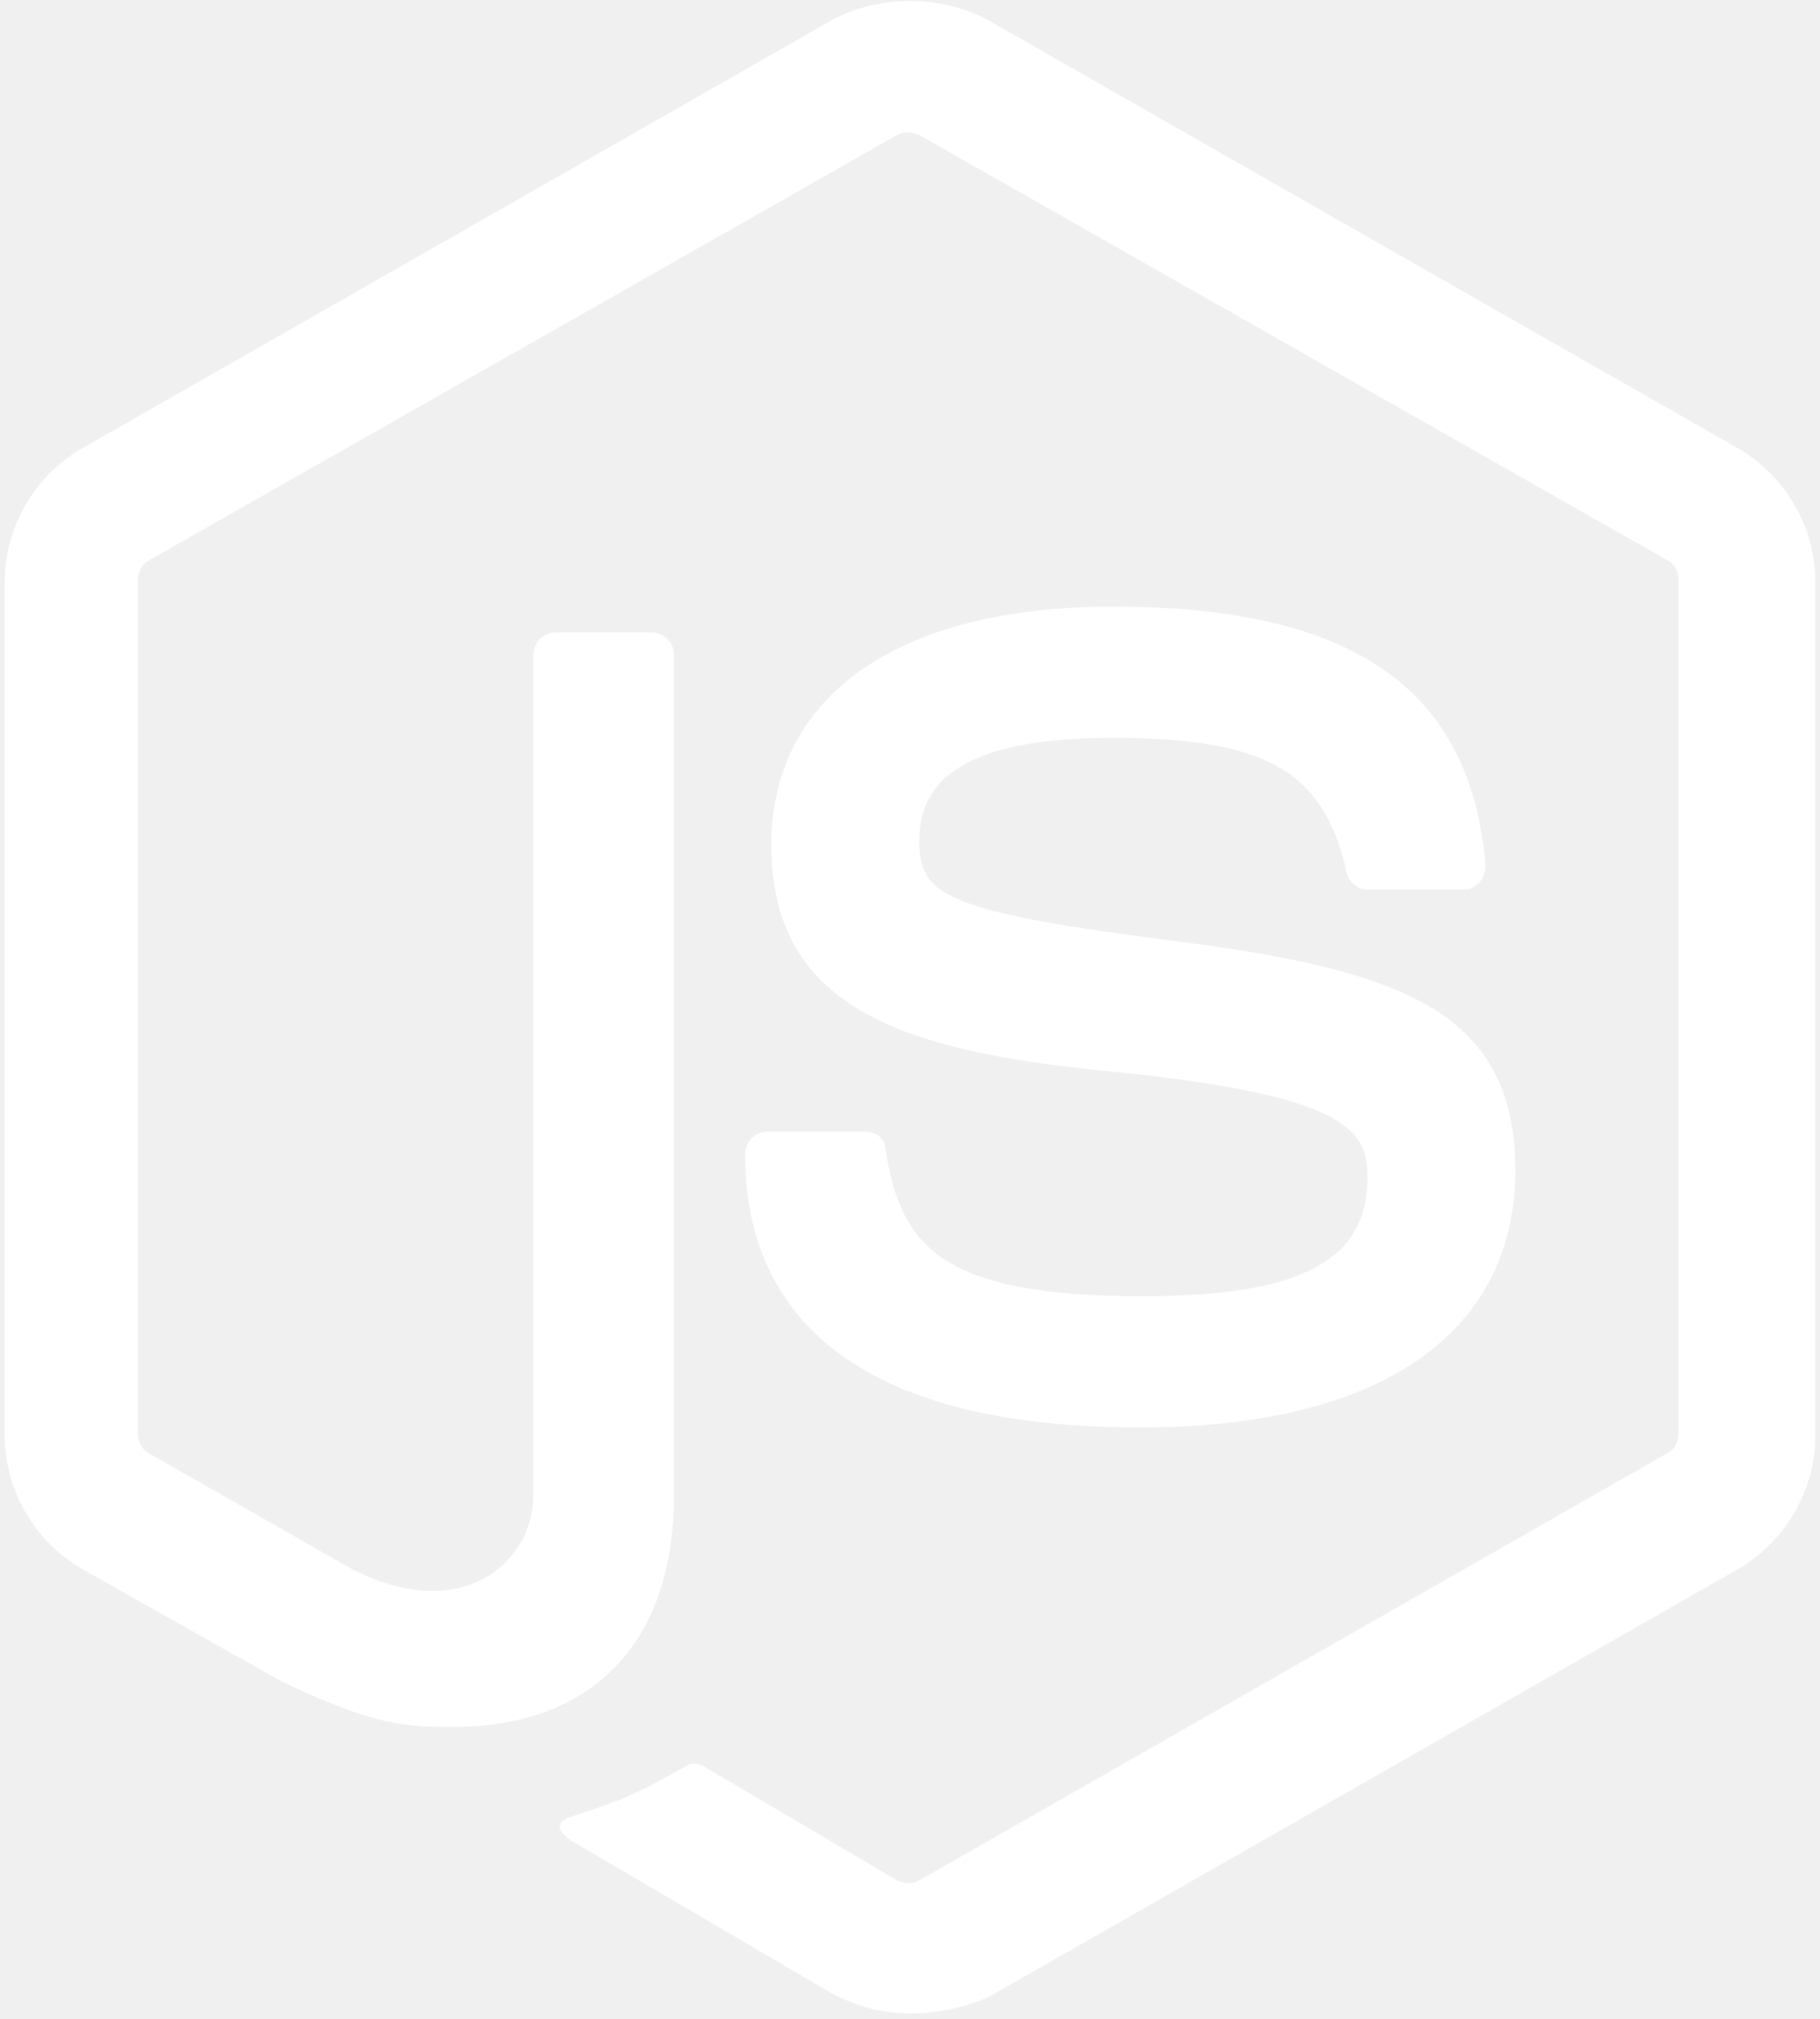
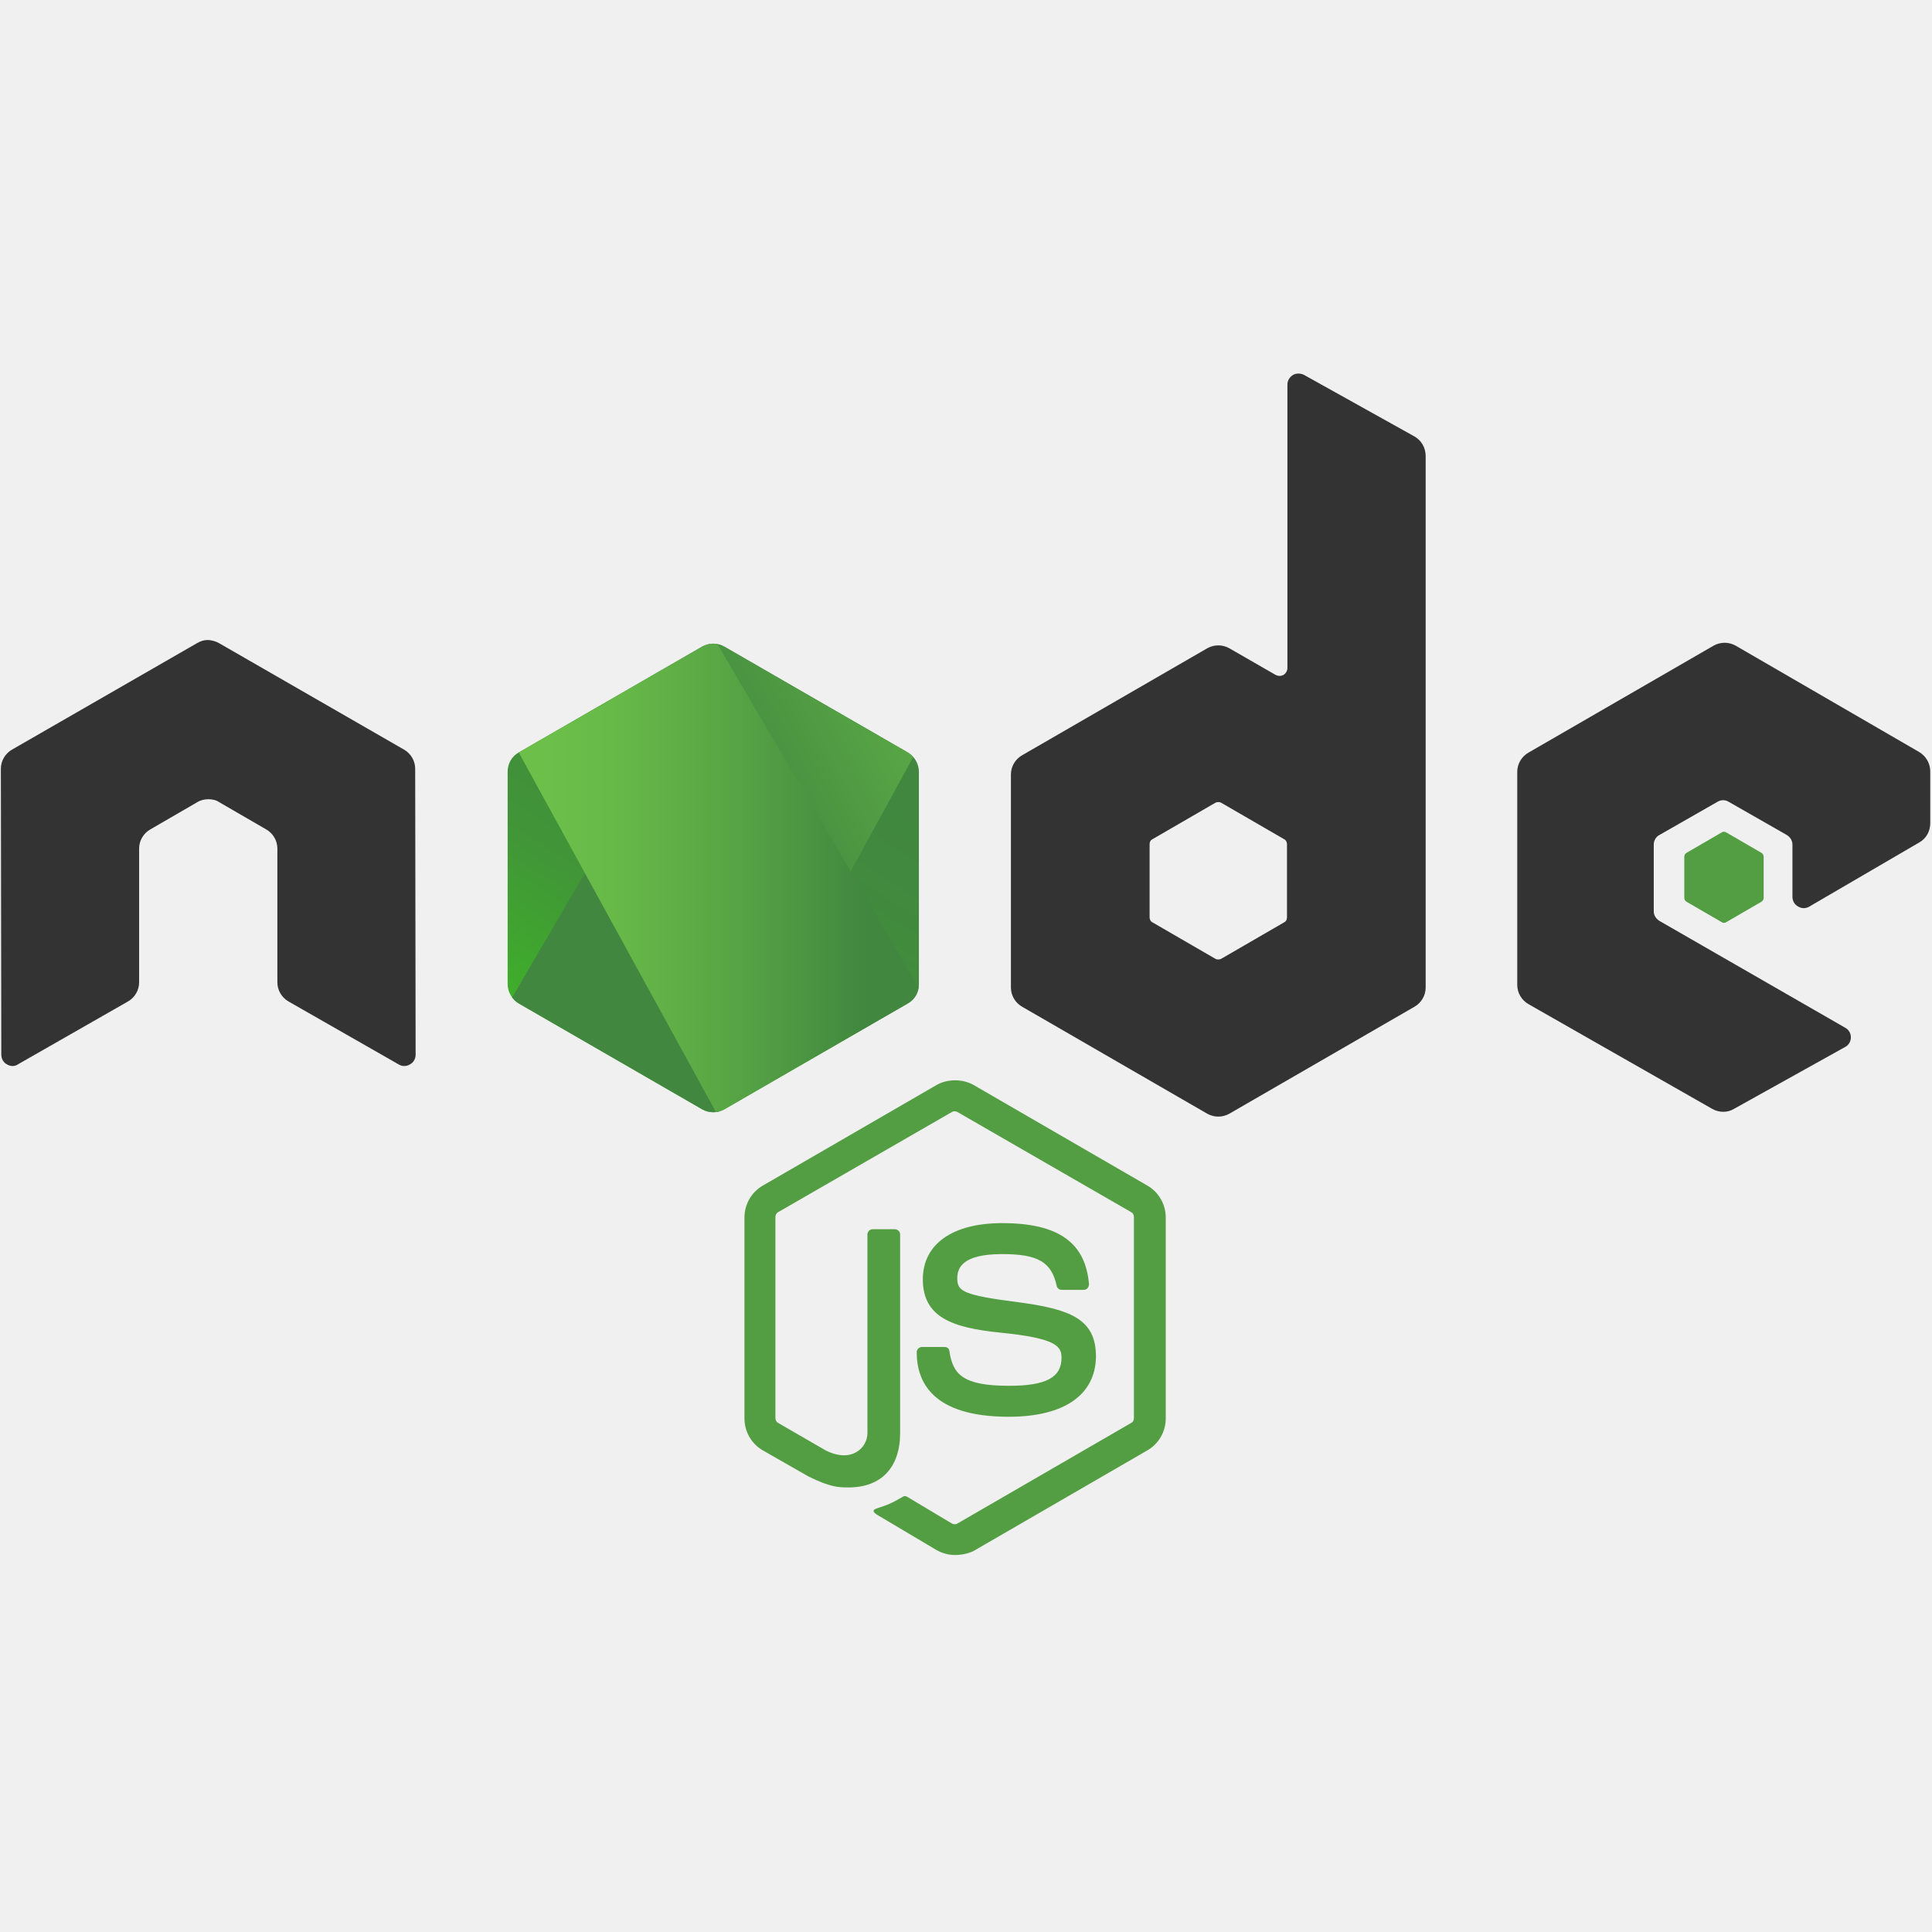
- <svg xmlns="http://www.w3.org/2000/svg" width="274" height="304" viewBox="0 0 274 304" fill="none">
-   <path d="M137.048 303.164C132.808 303.164 128.856 302.051 125.192 300.097L87.642 278.101C81.996 275.034 84.819 273.921 86.513 273.364C94.14 270.853 95.546 270.297 103.45 265.843C104.302 265.286 105.432 265.57 106.273 266.126L135.067 283.112C136.196 283.668 137.613 283.668 138.454 283.112L251.093 218.805C252.222 218.249 252.787 217.135 252.787 215.738V87.43C252.787 86.033 252.222 84.92 251.093 84.363L138.465 20.34C137.336 19.784 135.919 19.784 135.077 20.34L22.439 84.373C21.309 84.93 20.745 86.327 20.745 87.441V215.77C20.745 216.883 21.309 218.28 22.439 218.837L53.214 236.379C69.874 244.73 80.313 234.982 80.313 225.244V98.564C80.313 96.894 81.73 95.224 83.701 95.224H98.103C99.796 95.224 101.49 96.621 101.49 98.564V225.223C101.49 247.219 89.347 260.024 68.18 260.024C61.682 260.024 56.601 260.024 42.209 253.059L12.564 236.358C5.214 232.188 0.697 224.394 0.697 216.043V87.714C0.697 79.363 5.214 71.569 12.553 67.388L125.192 3.082C132.254 -0.815 141.852 -0.815 148.904 3.082L261.543 67.388C268.882 71.569 273.399 79.363 273.399 87.714V216.043C273.399 224.394 268.882 232.188 261.543 236.368L148.904 300.675C145.24 302.334 141 303.164 137.048 303.164ZM171.775 214.929C122.369 214.929 112.207 192.661 112.207 173.732C112.207 172.062 113.623 170.392 115.594 170.392H130.273C131.967 170.392 133.384 171.505 133.384 173.175C135.642 187.934 142.14 195.171 172.063 195.171C195.775 195.171 205.937 189.877 205.937 177.356C205.937 170.119 203.114 164.825 166.129 161.211C135.354 158.144 116.159 151.463 116.159 127.251C116.159 104.699 135.354 91.338 167.535 91.338C203.668 91.338 221.458 103.586 223.716 130.308C223.716 131.148 223.428 131.978 222.864 132.819C222.299 133.375 221.447 133.932 220.606 133.932H205.927C204.51 133.932 203.104 132.819 202.816 131.421C199.429 116.106 190.672 111.096 167.525 111.096C141.554 111.096 138.443 120.003 138.443 126.684C138.443 134.762 142.119 137.262 177.122 141.716C211.849 146.169 228.222 152.577 228.222 176.516C227.945 201.001 207.62 214.929 171.775 214.929Z" fill="white" />
+ <svg xmlns="http://www.w3.org/2000/svg" xmlns:xlink="http://www.w3.org/1999/xlink" width="800px" height="800px" viewBox="0 -99 512 512" version="1.1" preserveAspectRatio="xMidYMid">
+   <defs>
+     <linearGradient x1="68.188%" y1="17.487%" x2="27.823%" y2="89.755%" id="linearGradient-1">
+       <stop stop-color="#41873F" offset="0%">
+ 
+ </stop>
+       <stop stop-color="#418B3D" offset="32.88%">
+ 
+ </stop>
+       <stop stop-color="#419637" offset="63.52%">
+ 
+ </stop>
+       <stop stop-color="#3FA92D" offset="93.19%">
+ 
+ </stop>
+       <stop stop-color="#3FAE2A" offset="100%">
+ 
+ </stop>
+     </linearGradient>
+     <path id="path-2" d="M57.903,1.849 C56.054,0.809 53.858,0.809 52.009,1.849 L3.352,29.934 C1.502,30.974 0.462,32.939 0.462,35.019 L0.462,91.305 C0.462,93.385 1.618,95.35 3.352,96.39 L52.009,124.475 C53.858,125.515 56.054,125.515 57.903,124.475 L106.561,96.39 C108.41,95.35 109.45,93.385 109.45,91.305 L109.45,35.019 C109.45,32.939 108.294,30.974 106.561,29.934 L57.903,1.849 L57.903,1.849 Z">
+ 
+ </path>
+     <linearGradient x1="43.277%" y1="55.169%" x2="159.245%" y2="-18.306%" id="linearGradient-4">
+       <stop stop-color="#41873F" offset="13.76%">
+ 
+ </stop>
+       <stop stop-color="#54A044" offset="40.32%">
+ 
+ </stop>
+       <stop stop-color="#66B848" offset="71.36%">
+ 
+ </stop>
+       <stop stop-color="#6CC04A" offset="90.81%">
+ 
+ </stop>
+     </linearGradient>
+     <linearGradient x1="-4413.77%" y1="13.43%" x2="5327.93%" y2="13.43%" id="linearGradient-5">
+       <stop stop-color="#6CC04A" offset="9.192%">
+ 
+ </stop>
+       <stop stop-color="#66B848" offset="28.64%">
+ 
+ </stop>
+       <stop stop-color="#54A044" offset="59.68%">
+ 
+ </stop>
+       <stop stop-color="#41873F" offset="86.24%">
+ 
+ </stop>
+     </linearGradient>
+     <linearGradient x1="-4.389%" y1="49.997%" x2="101.499%" y2="49.997%" id="linearGradient-6">
+       <stop stop-color="#6CC04A" offset="9.192%">
+ 
+ </stop>
+       <stop stop-color="#66B848" offset="28.64%">
+ 
+ </stop>
+       <stop stop-color="#54A044" offset="59.68%">
+ 
+ </stop>
+       <stop stop-color="#41873F" offset="86.24%">
+ 
+ </stop>
+     </linearGradient>
+     <linearGradient x1="-9713.77%" y1="36.21%" x2="27.93%" y2="36.21%" id="linearGradient-7">
+       <stop stop-color="#6CC04A" offset="9.192%">
+ 
+ </stop>
+       <stop stop-color="#66B848" offset="28.64%">
+ 
+ </stop>
+       <stop stop-color="#54A044" offset="59.68%">
+ 
+ </stop>
+       <stop stop-color="#41873F" offset="86.24%">
+ 
+ </stop>
+     </linearGradient>
+     <linearGradient x1="-103.861%" y1="50.275%" x2="100.797%" y2="50.275%" id="linearGradient-8">
+       <stop stop-color="#6CC04A" offset="9.192%">
+ 
+ </stop>
+       <stop stop-color="#66B848" offset="28.64%">
+ 
+ </stop>
+       <stop stop-color="#54A044" offset="59.68%">
+ 
+ </stop>
+       <stop stop-color="#41873F" offset="86.24%">
+ 
+ </stop>
+     </linearGradient>
+     <linearGradient x1="130.613%" y1="-211.069%" x2="4.393%" y2="201.605%" id="linearGradient-9">
+       <stop stop-color="#41873F" offset="0%">
+ 
+ </stop>
+       <stop stop-color="#418B3D" offset="32.88%">
+ 
+ </stop>
+       <stop stop-color="#419637" offset="63.52%">
+ 
+ </stop>
+       <stop stop-color="#3FA92D" offset="93.19%">
+ 
+ </stop>
+       <stop stop-color="#3FAE2A" offset="100%">
+ 
+ </stop>
+     </linearGradient>
+   </defs>
+   <g fill="none">
+     <path d="M253.111,313.094 C251.377,313.094 249.759,312.632 248.256,311.823 L232.885,302.693 C230.573,301.421 231.729,300.959 232.423,300.728 C235.543,299.688 236.121,299.456 239.357,297.607 C239.704,297.376 240.166,297.492 240.513,297.723 L252.302,304.773 C252.764,305.004 253.342,305.004 253.688,304.773 L299.803,278.075 C300.265,277.844 300.497,277.381 300.497,276.804 L300.497,223.523 C300.497,222.945 300.265,222.483 299.803,222.252 L253.688,195.67 C253.226,195.438 252.648,195.438 252.302,195.67 L206.187,222.252 C205.725,222.483 205.493,223.061 205.493,223.523 L205.493,276.804 C205.493,277.266 205.725,277.844 206.187,278.075 L218.785,285.356 C225.604,288.823 229.88,284.778 229.88,280.733 L229.88,228.146 C229.88,227.453 230.458,226.759 231.267,226.759 L237.161,226.759 C237.855,226.759 238.548,227.337 238.548,228.146 L238.548,280.733 C238.548,289.864 233.578,295.18 224.91,295.18 C222.252,295.18 220.172,295.18 214.277,292.291 L202.142,285.356 C199.137,283.623 197.288,280.386 197.288,276.919 L197.288,223.639 C197.288,220.172 199.137,216.935 202.142,215.202 L248.256,188.504 C251.146,186.886 255.075,186.886 257.965,188.504 L304.079,215.202 C307.084,216.935 308.934,220.172 308.934,223.639 L308.934,276.919 C308.934,280.386 307.084,283.623 304.079,285.356 L257.965,312.054 C256.462,312.748 254.729,313.094 253.111,313.094 Z M267.326,276.457 C247.101,276.457 242.94,267.211 242.94,259.352 C242.94,258.658 243.518,257.965 244.327,257.965 L250.337,257.965 C251.03,257.965 251.608,258.427 251.608,259.121 C252.533,265.246 255.191,268.251 267.442,268.251 C277.15,268.251 281.311,266.055 281.311,260.854 C281.311,257.849 280.155,255.653 265.015,254.151 C252.417,252.879 244.558,250.106 244.558,240.051 C244.558,230.689 252.417,225.141 265.593,225.141 C280.386,225.141 287.668,230.227 288.592,241.322 C288.592,241.669 288.477,242.015 288.246,242.362 C288.014,242.593 287.668,242.824 287.321,242.824 L281.311,242.824 C280.733,242.824 280.155,242.362 280.04,241.784 C278.653,235.428 275.07,233.347 265.593,233.347 C254.96,233.347 253.688,237.046 253.688,239.819 C253.688,243.171 255.191,244.211 269.522,246.06 C283.738,247.91 290.442,250.568 290.442,260.507 C290.326,270.678 282.005,276.457 267.326,276.457 Z" fill="#539E43">
+ 
+ </path>
+     <path d="M110.028,104.712 C110.028,102.631 108.872,100.666 107.023,99.626 L58.019,71.426 C57.21,70.963 56.285,70.732 55.361,70.617 L54.898,70.617 C53.974,70.617 53.049,70.963 52.24,71.426 L3.236,99.626 C1.387,100.666 0.231,102.631 0.231,104.712 L0.347,180.529 C0.347,181.569 0.925,182.609 1.849,183.072 C2.774,183.65 3.93,183.65 4.739,183.072 L33.864,166.429 C35.713,165.389 36.869,163.424 36.869,161.344 L36.869,125.862 C36.869,123.781 38.024,121.817 39.874,120.777 L52.24,113.611 C53.165,113.033 54.205,112.802 55.245,112.802 C56.285,112.802 57.326,113.033 58.135,113.611 L70.501,120.777 C72.35,121.817 73.506,123.781 73.506,125.862 L73.506,161.344 C73.506,163.424 74.662,165.389 76.511,166.429 L105.636,183.072 C106.561,183.65 107.716,183.65 108.641,183.072 C109.566,182.609 110.144,181.569 110.144,180.529 L110.028,104.712 L110.028,104.712 Z" fill="#333333">
+ 
+ </path>
+     <path d="M345.571,0.347 C344.647,-0.116 343.491,-0.116 342.682,0.347 C341.757,0.925 341.179,1.849 341.179,2.889 L341.179,78.014 C341.179,78.707 340.833,79.4 340.139,79.863 C339.446,80.209 338.752,80.209 338.059,79.863 L325.808,72.813 C323.958,71.772 321.763,71.772 319.913,72.813 L270.909,101.129 C269.06,102.169 267.904,104.134 267.904,106.214 L267.904,162.73 C267.904,164.811 269.06,166.776 270.909,167.816 L319.913,196.132 C321.763,197.172 323.958,197.172 325.808,196.132 L374.812,167.816 C376.661,166.776 377.817,164.811 377.817,162.73 L377.817,21.844 C377.817,19.648 376.661,17.683 374.812,16.643 L345.571,0.347 L345.571,0.347 Z M341.064,144.123 C341.064,144.701 340.833,145.163 340.37,145.394 L323.612,155.102 C323.149,155.334 322.572,155.334 322.109,155.102 L305.351,145.394 C304.888,145.163 304.657,144.585 304.657,144.123 L304.657,124.706 C304.657,124.128 304.888,123.666 305.351,123.435 L322.109,113.726 C322.572,113.495 323.149,113.495 323.612,113.726 L340.37,123.435 C340.833,123.666 341.064,124.244 341.064,124.706 L341.064,144.123 L341.064,144.123 Z" fill="#333333">
+ 
+ </path>
+     <g transform="translate(401.0474, 70.50113)">
+       <path d="M107.601,53.743 C109.45,52.702 110.49,50.738 110.49,48.657 L110.49,34.904 C110.49,32.823 109.335,30.859 107.601,29.819 L58.944,1.618 C57.094,0.578 54.898,0.578 53.049,1.618 L4.045,29.934 C2.196,30.974 1.04,32.939 1.04,35.019 L1.04,91.536 C1.04,93.616 2.196,95.581 4.045,96.621 L52.702,124.359 C54.552,125.4 56.748,125.4 58.481,124.359 L87.953,107.948 C88.878,107.485 89.456,106.445 89.456,105.405 C89.456,104.365 88.878,103.325 87.953,102.862 L38.718,74.546 C37.793,73.968 37.215,73.044 37.215,72.004 L37.215,54.321 C37.215,53.28 37.793,52.24 38.718,51.778 L54.089,42.994 C55.014,42.416 56.17,42.416 57.094,42.994 L72.466,51.778 C73.391,52.356 73.968,53.28 73.968,54.321 L73.968,68.19 C73.968,69.23 74.546,70.27 75.471,70.732 C76.395,71.31 77.551,71.31 78.476,70.732 L107.601,53.743 L107.601,53.743 Z" fill="#333333">
+ 
+ </path>
+       <path d="M55.245,51.084 C55.592,50.853 56.054,50.853 56.401,51.084 L65.763,56.516 C66.109,56.748 66.34,57.094 66.34,57.557 L66.34,68.421 C66.34,68.883 66.109,69.23 65.763,69.461 L56.401,74.893 C56.054,75.124 55.592,75.124 55.245,74.893 L45.884,69.461 C45.537,69.23 45.306,68.883 45.306,68.421 L45.306,57.557 C45.306,57.094 45.537,56.748 45.884,56.516 L55.245,51.084 L55.245,51.084 Z" fill="#539E43">
+ 
+ </path>
+     </g>
+     <g transform="translate(134.0677, 70.50113)">
+       <mask id="mask-3" fill="white">
+         <use xlink:href="#path-2">
+ 
+ </use>
+       </mask>
+       <use fill="url(#linearGradient-1)" xlink:href="#path-2">
+ 
+ </use>
+       <g mask="url(#mask-3)">
+         <path d="M51.893,1.849 L3.121,29.934 C1.271,30.974 0,32.939 0,35.019 L0,91.305 C0,92.692 0.578,93.963 1.502,95.003 L56.285,1.156 C54.898,0.925 53.28,1.04 51.893,1.849 L51.893,1.849 Z">
+ 
+ </path>
+         <path d="M56.632,125.053 C57.094,124.937 57.557,124.706 58.019,124.475 L106.792,96.39 C108.641,95.35 109.797,93.385 109.797,91.305 L109.797,35.019 C109.797,33.517 109.103,32.014 108.063,30.974 L56.632,125.053 L56.632,125.053 Z">
+ 
+ </path>
+         <path d="M106.676,29.934 L57.788,1.849 C57.326,1.618 56.748,1.387 56.285,1.271 L1.502,95.119 C1.965,95.697 2.543,96.159 3.121,96.506 L52.009,124.591 C53.396,125.4 55.014,125.631 56.516,125.168 L107.948,31.09 C107.601,30.628 107.139,30.281 106.676,29.934 L106.676,29.934 Z" fill="url(#linearGradient-4)">
+ 
+ </path>
+       </g>
+       <g mask="url(#mask-3)">
+         <g transform="translate(0, -9.24605)">
+           <path d="M109.797,100.551 L109.797,44.265 C109.797,42.185 108.526,40.22 106.676,39.18 L57.788,11.095 C57.21,10.749 56.632,10.517 55.939,10.402 L109.45,101.822 C109.681,101.475 109.797,101.013 109.797,100.551 L109.797,100.551 Z" fill="none">
+ 
+ </path>
+           <path d="M3.121,39.18 C1.271,40.22 0,42.185 0,44.265 L0,100.551 C0,102.631 1.387,104.596 3.121,105.636 L52.009,133.721 C53.165,134.414 54.436,134.646 55.823,134.414 L3.467,39.065 L3.121,39.18 L3.121,39.18 Z" fill="none">
+ 
+ </path>
+           <path fill="url(#linearGradient-5)" fill-rule="evenodd" d="M50.391,0.809 L49.698,1.156 L50.622,1.156 L50.391,0.809 Z">
+ 
+ </path>
+           <path d="M106.792,105.636 C108.179,104.827 109.219,103.44 109.681,101.938 L56.054,10.402 C54.667,10.171 53.165,10.286 51.893,11.095 L3.352,39.065 L55.707,134.53 C56.401,134.414 57.21,134.183 57.903,133.837 L106.792,105.636 L106.792,105.636 Z" fill="url(#linearGradient-6)" fill-rule="evenodd">
+ 
+ </path>
+           <path fill="url(#linearGradient-7)" fill-rule="evenodd" d="M111.299,104.712 L110.953,104.134 L110.953,104.943 L111.299,104.712 Z">
+ 
+ </path>
+           <path d="M106.792,105.636 L58.019,133.721 C57.326,134.068 56.632,134.299 55.823,134.414 L56.748,136.148 L110.837,104.827 L110.837,104.134 L109.45,101.822 C109.219,103.44 108.179,104.827 106.792,105.636 L106.792,105.636 Z" fill="url(#linearGradient-8)" fill-rule="evenodd">
+ 
+ </path>
+           <path d="M106.792,105.636 L58.019,133.721 C57.326,134.068 56.632,134.299 55.823,134.414 L56.748,136.148 L110.837,104.827 L110.837,104.134 L109.45,101.822 C109.219,103.44 108.179,104.827 106.792,105.636 L106.792,105.636 Z" fill="url(#linearGradient-9)" fill-rule="evenodd">
+ 
+ </path>
+         </g>
+       </g>
+     </g>
+   </g>
</svg>
